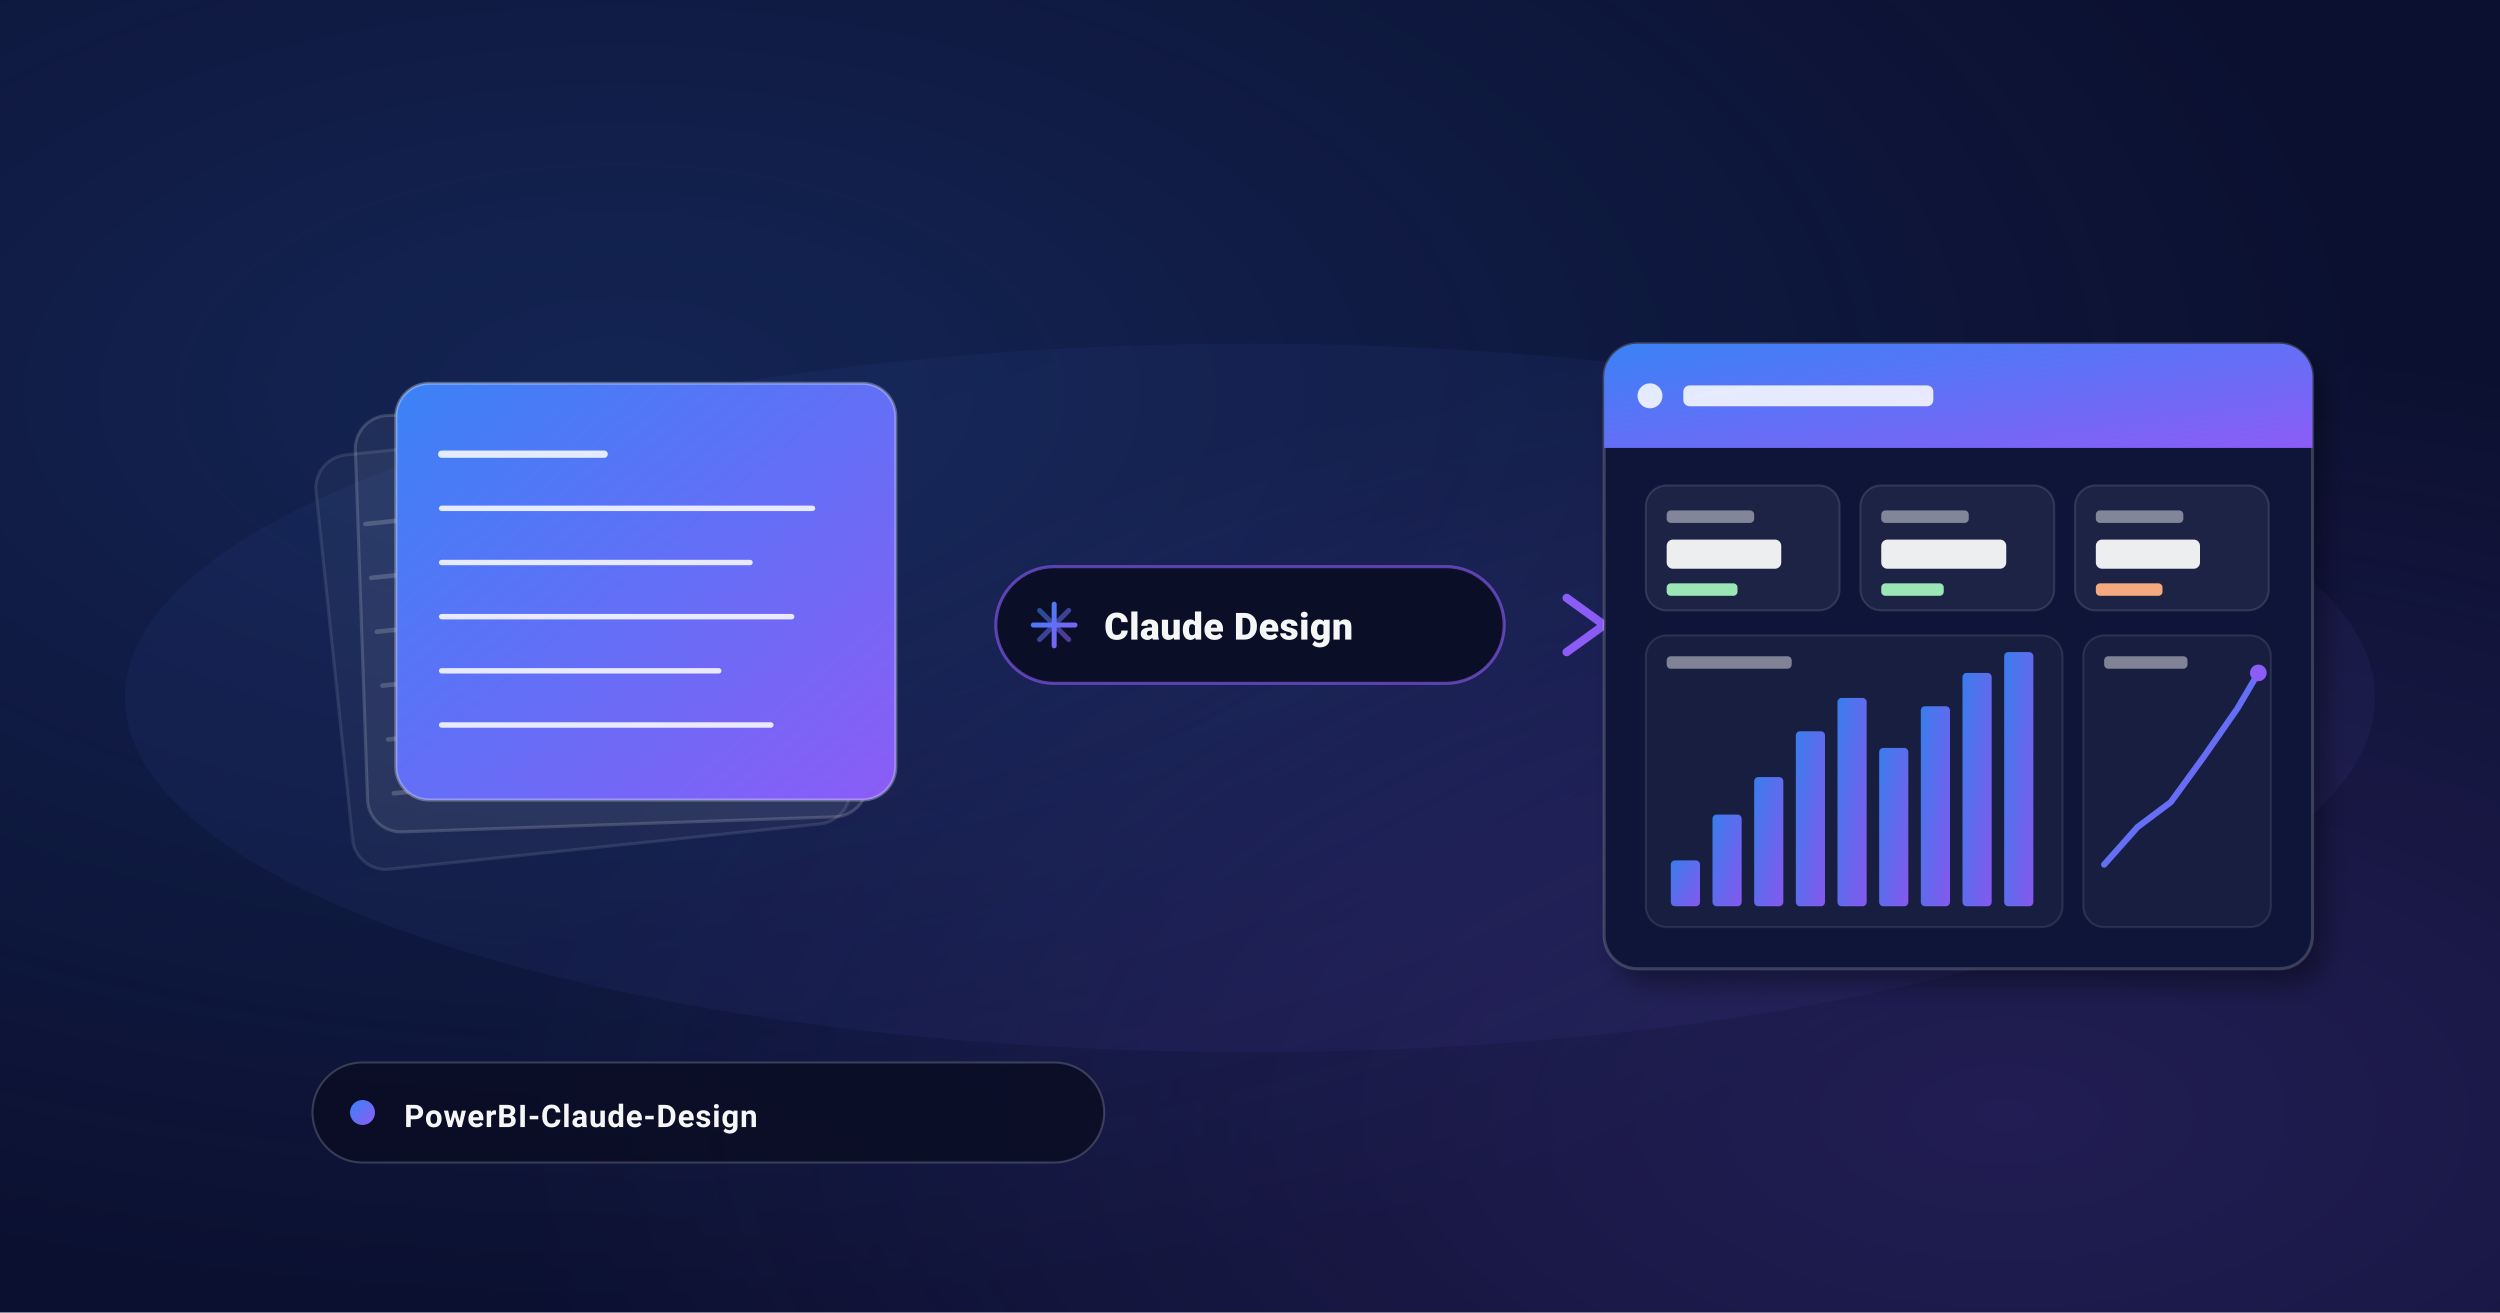
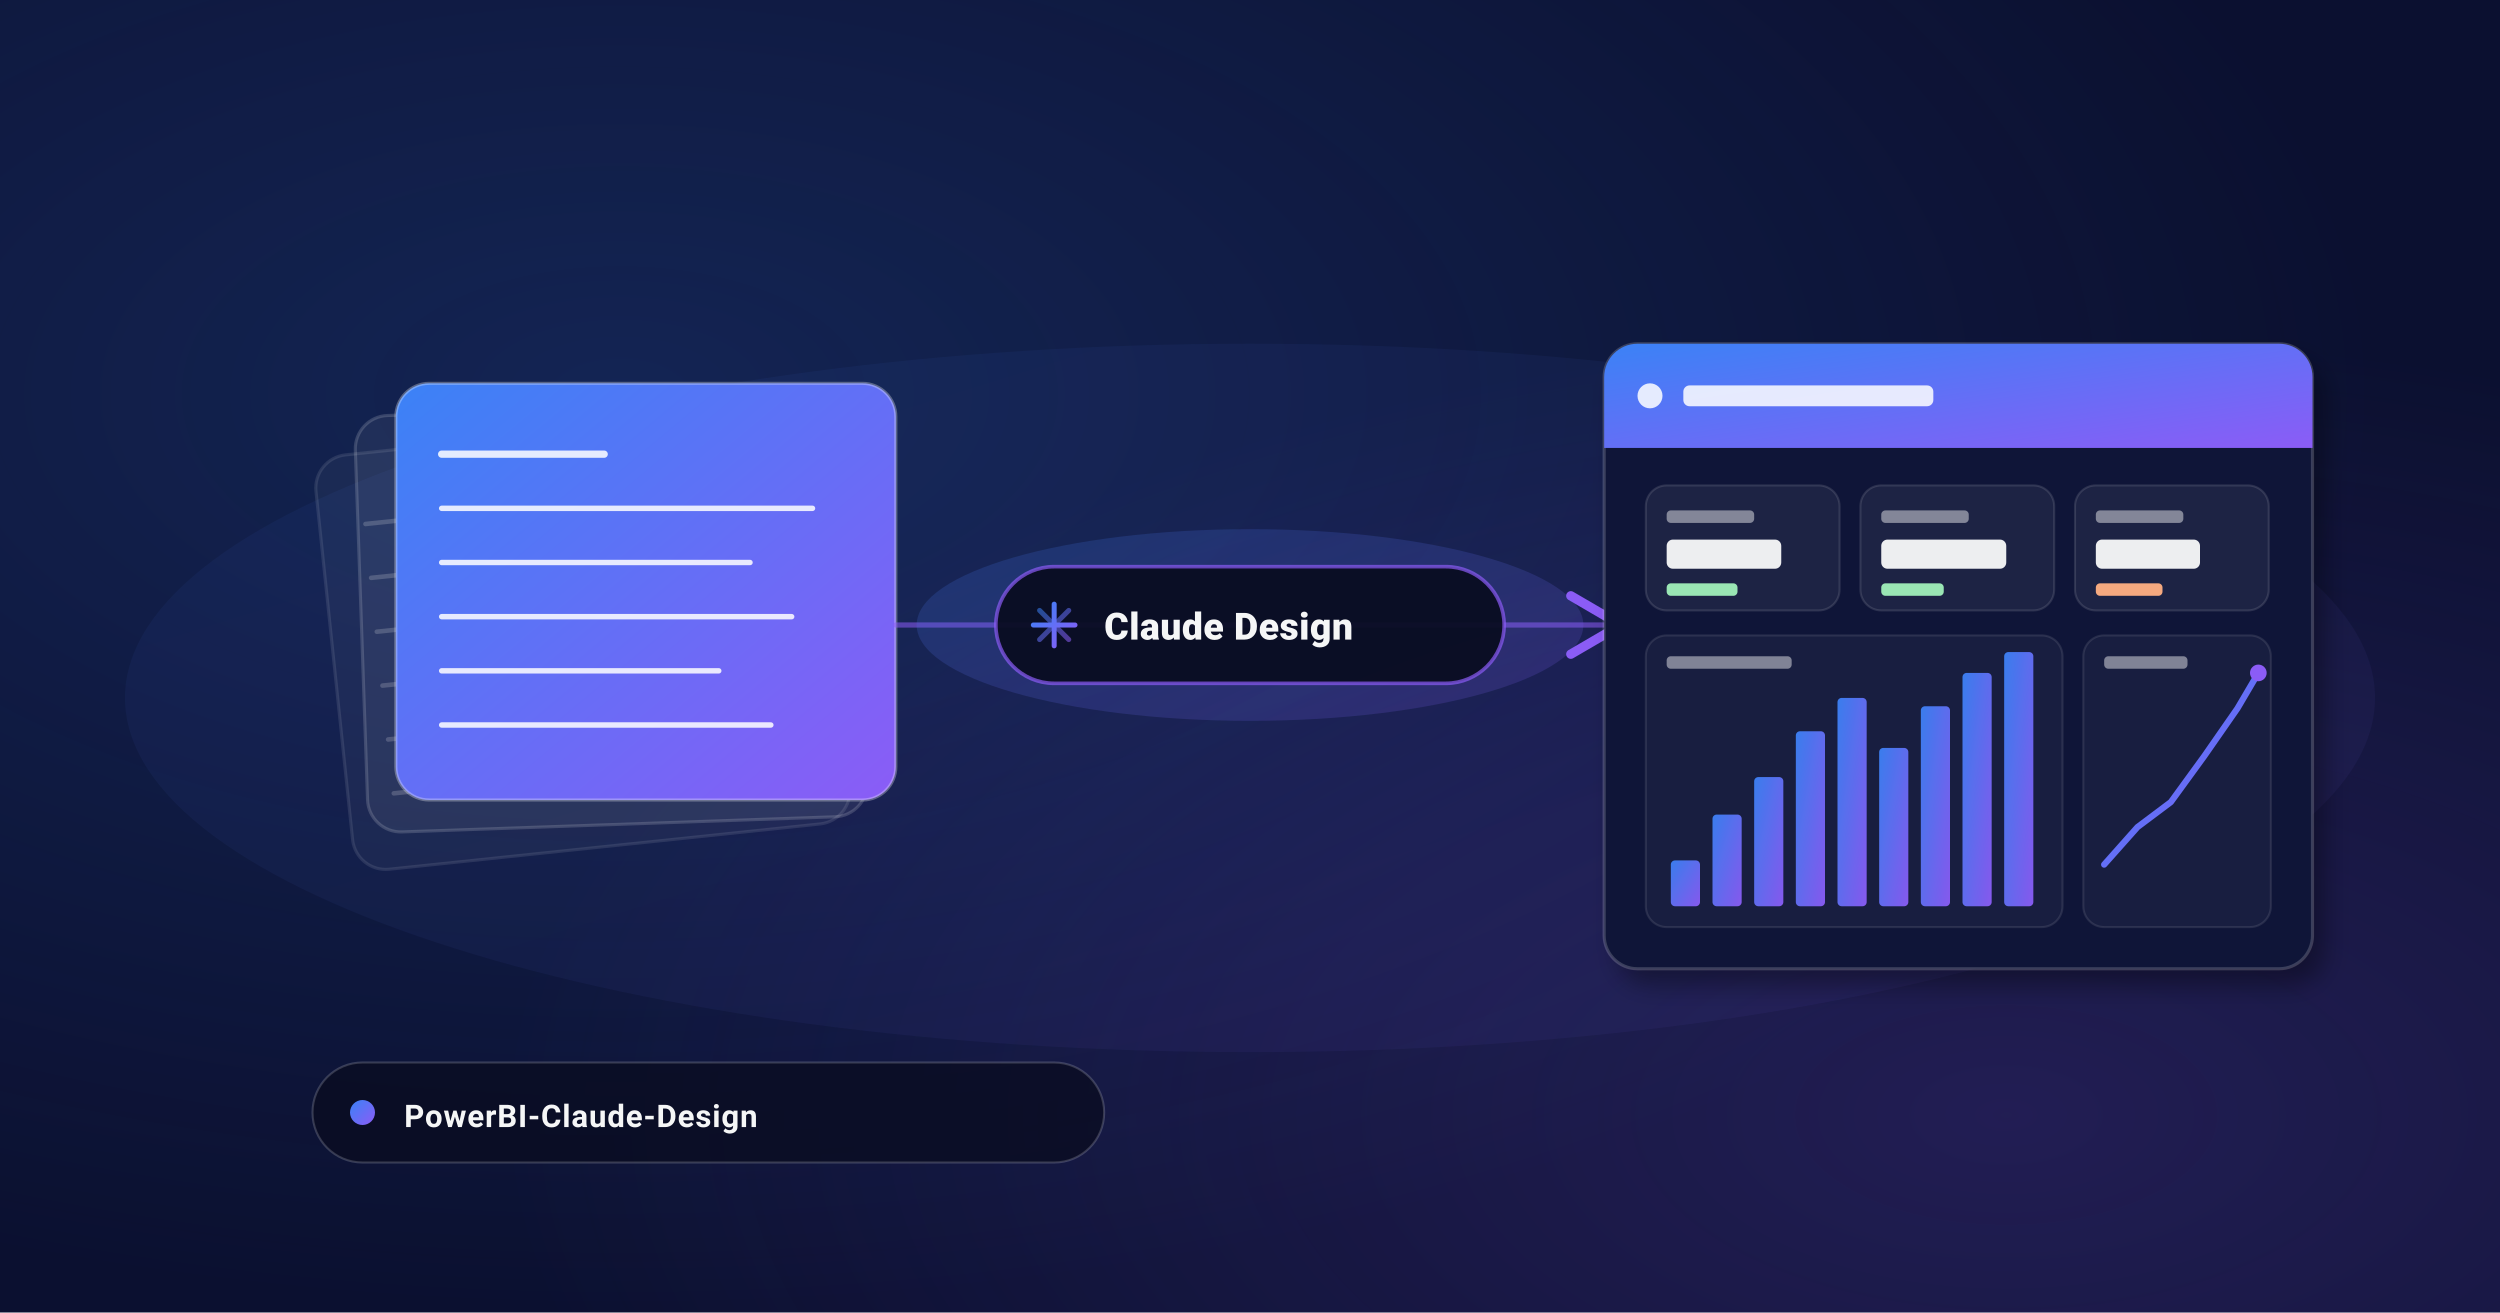
<svg xmlns="http://www.w3.org/2000/svg" viewBox="0 0 1200 630" role="img" aria-label="Designing Power BI with Claude Design as the build partner">
  <defs>
    <linearGradient id="bp" x1="0" y1="0" x2="1" y2="1">
      <stop offset="0" stop-color="#3B82F6" />
      <stop offset="1" stop-color="#8B5CF6" />
    </linearGradient>
    <linearGradient id="beam" x1="0" y1="0" x2="1" y2="0">
      <stop offset="0" stop-color="#3B82F6" stop-opacity="0" />
      <stop offset="0.5" stop-color="#8B5CF6" stop-opacity="0.95" />
      <stop offset="1" stop-color="#8B5CF6" stop-opacity="0" />
    </linearGradient>
    <radialGradient id="gA" cx="0.25" cy="0.3" r="0.7">
      <stop offset="0" stop-color="#3B82F6" stop-opacity="0.18" />
      <stop offset="1" stop-color="#3B82F6" stop-opacity="0" />
    </radialGradient>
    <radialGradient id="gB" cx="0.8" cy="0.85" r="0.6">
      <stop offset="0" stop-color="#8B5CF6" stop-opacity="0.18" />
      <stop offset="1" stop-color="#8B5CF6" stop-opacity="0" />
    </radialGradient>
    <filter id="soft" x="-10%" y="-10%" width="120%" height="120%">
      <feGaussianBlur stdDeviation="6" />
    </filter>
  </defs>
  <rect width="1200" height="630" fill="#0B1030" />
  <rect width="1200" height="630" fill="url(#gA)" />
  <rect width="1200" height="630" fill="url(#gB)" />
  <ellipse cx="600" cy="335" rx="540" ry="170" fill="url(#bp)" opacity="0.06" />
  <g transform="translate(150 220) rotate(-6)">
    <rect width="240" height="200" rx="16" fill="rgba(255,255,255,0.04)" stroke="rgba(255,255,255,0.10)" stroke-width="1.5" />
    <g stroke="rgba(255,255,255,0.18)" stroke-width="2.2" stroke-linecap="round">
      <line x1="22" y1="34" x2="180" y2="34" />
      <line x1="22" y1="60" x2="160" y2="60" />
      <line x1="22" y1="86" x2="200" y2="86" />
      <line x1="22" y1="112" x2="170" y2="112" />
      <line x1="22" y1="138" x2="190" y2="138" />
      <line x1="22" y1="164" x2="130" y2="164" />
    </g>
  </g>
  <g transform="translate(170 200) rotate(-2)">
    <rect width="240" height="200" rx="16" fill="rgba(255,255,255,0.06)" stroke="rgba(255,255,255,0.16)" stroke-width="1.5" />
    <g stroke="rgba(255,255,255,0.32)" stroke-width="2.4" stroke-linecap="round">
      <line x1="22" y1="34" x2="180" y2="34" />
      <line x1="22" y1="60" x2="160" y2="60" />
      <line x1="22" y1="86" x2="200" y2="86" />
      <line x1="22" y1="112" x2="170" y2="112" />
      <line x1="22" y1="138" x2="190" y2="138" />
      <line x1="22" y1="164" x2="130" y2="164" />
    </g>
  </g>
  <g transform="translate(190 184)">
    <rect width="240" height="200" rx="16" fill="url(#bp)" stroke="rgba(255,255,255,0.30)" stroke-width="1.5" />
    <g stroke="rgba(255,255,255,0.85)" stroke-width="2.6" stroke-linecap="round">
      <line x1="22" y1="34" x2="100" y2="34" stroke-width="3.5" />
      <line x1="22" y1="60" x2="200" y2="60" />
      <line x1="22" y1="86" x2="170" y2="86" />
      <line x1="22" y1="112" x2="190" y2="112" />
      <line x1="22" y1="138" x2="155" y2="138" />
      <line x1="22" y1="164" x2="180" y2="164" />
    </g>
  </g>
  <g>
-     <line x1="436" y1="300" x2="478" y2="300" stroke="url(#beam)" stroke-width="4" stroke-linecap="round" />
-     <line x1="720" y1="300" x2="760" y2="300" stroke="url(#beam)" stroke-width="4" stroke-linecap="round" />
-     <path d="M 752 287 L 770 300 L 752 313" fill="none" stroke="#8B5CF6" stroke-width="4" stroke-linecap="round" stroke-linejoin="round" />
+     <line x1="430" y1="300" x2="772" y2="300" stroke="rgba(139,92,246,0.55)" stroke-width="2.5" stroke-linecap="round" />
+     <path d="M 754 286 L 778 300 L 754 314" fill="none" stroke="#8B5CF6" stroke-width="4.5" stroke-linecap="round" stroke-linejoin="round" />
+     <ellipse cx="600" cy="300" rx="160" ry="46" fill="url(#bp)" opacity="0.18" />
    <g transform="translate(478 272)">
-       <rect width="244" height="56" rx="28" fill="rgba(9,12,32,0.88)" stroke="rgba(139,92,246,0.62)" stroke-width="1.5" />
+       <rect width="244" height="56" rx="28" fill="rgba(9,12,32,0.94)" stroke="rgba(139,92,246,0.7)" stroke-width="1.75" />
      <g transform="translate(28 28)" stroke="url(#bp)" stroke-width="2.4" stroke-linecap="round" fill="none">
        <path d="M 0 -10 L 0 10 M -10 0 L 10 0" />
        <path d="M -7 -7 L 7 7 M -7 7 L 7 -7" stroke-opacity="0.55" />
      </g>
      <text x="52" y="35" font-family="ui-sans-serif, system-ui, Segoe UI, Roboto, sans-serif" font-size="18" font-weight="800" fill="rgba(255,255,255,0.96)" letter-spacing="0.2">Claude Design</text>
    </g>
  </g>
  <g transform="translate(770 165)">
    <rect x="6" y="8" width="340" height="300" rx="16" fill="rgba(0,0,0,0.35)" filter="url(#soft)" />
    <rect width="340" height="300" rx="16" fill="#0F1538" stroke="rgba(255,255,255,0.18)" stroke-width="1.5" />
    <path d="M 0 16 a 16 16 0 0 1 16 -16 H 324 a 16 16 0 0 1 16 16 V 50 H 0 Z" fill="url(#bp)" />
    <circle cx="22" cy="25" r="6" fill="rgba(255,255,255,0.85)" />
    <rect x="38" y="20" width="120" height="10" rx="3" fill="rgba(255,255,255,0.85)" />
    <g>
      <rect x="20" y="68" width="93" height="60" rx="10" fill="rgba(255,255,255,0.06)" stroke="rgba(255,255,255,0.12)" />
      <rect x="30" y="80" width="42" height="6" rx="2" fill="rgba(255,255,255,0.45)" />
      <rect x="30" y="94" width="55" height="14" rx="3" fill="rgba(255,255,255,0.92)" />
      <rect x="30" y="115" width="34" height="6" rx="2" fill="#9ae6b4" />
    </g>
    <g>
      <rect x="123" y="68" width="93" height="60" rx="10" fill="rgba(255,255,255,0.06)" stroke="rgba(255,255,255,0.12)" />
      <rect x="133" y="80" width="42" height="6" rx="2" fill="rgba(255,255,255,0.45)" />
      <rect x="133" y="94" width="60" height="14" rx="3" fill="rgba(255,255,255,0.92)" />
      <rect x="133" y="115" width="30" height="6" rx="2" fill="#9ae6b4" />
    </g>
    <g>
      <rect x="226" y="68" width="93" height="60" rx="10" fill="rgba(255,255,255,0.06)" stroke="rgba(255,255,255,0.12)" />
      <rect x="236" y="80" width="42" height="6" rx="2" fill="rgba(255,255,255,0.45)" />
      <rect x="236" y="94" width="50" height="14" rx="3" fill="rgba(255,255,255,0.92)" />
      <rect x="236" y="115" width="32" height="6" rx="2" fill="#f5a97f" />
    </g>
    <g>
      <rect x="20" y="140" width="200" height="140" rx="10" fill="rgba(255,255,255,0.04)" stroke="rgba(255,255,255,0.10)" />
      <rect x="30" y="150" width="60" height="6" rx="2" fill="rgba(255,255,255,0.45)" />
      <g fill="url(#bp)" opacity="0.95">
        <rect x="32" y="248" width="14" height="22" rx="2" />
        <rect x="52" y="226" width="14" height="44" rx="2" />
        <rect x="72" y="208" width="14" height="62" rx="2" />
        <rect x="92" y="186" width="14" height="84" rx="2" />
        <rect x="112" y="170" width="14" height="100" rx="2" />
        <rect x="132" y="194" width="14" height="76" rx="2" />
        <rect x="152" y="174" width="14" height="96" rx="2" />
        <rect x="172" y="158" width="14" height="112" rx="2" />
        <rect x="192" y="148" width="14" height="122" rx="2" />
      </g>
    </g>
    <g>
      <rect x="230" y="140" width="90" height="140" rx="10" fill="rgba(255,255,255,0.04)" stroke="rgba(255,255,255,0.10)" />
      <rect x="240" y="150" width="40" height="6" rx="2" fill="rgba(255,255,255,0.45)" />
      <path d="M 240 250 L 256 232 L 272 220 L 288 198 L 304 175 L 314 158" fill="none" stroke="url(#bp)" stroke-width="3" stroke-linecap="round" stroke-linejoin="round" />
      <circle cx="314" cy="158" r="4" fill="#8B5CF6" />
    </g>
  </g>
  <g transform="translate(150 510)">
    <rect width="380" height="48" rx="24" fill="rgba(9,12,32,0.78)" stroke="rgba(255,255,255,0.18)" stroke-width="1" />
    <circle cx="24" cy="24" r="6" fill="url(#bp)" />
    <text x="44" y="31" font-family="ui-sans-serif, system-ui, Segoe UI, Roboto, sans-serif" font-size="15" font-weight="700" fill="rgba(255,255,255,0.96)" letter-spacing="0.4">PowerBI-Claude-Design</text>
  </g>
</svg>
